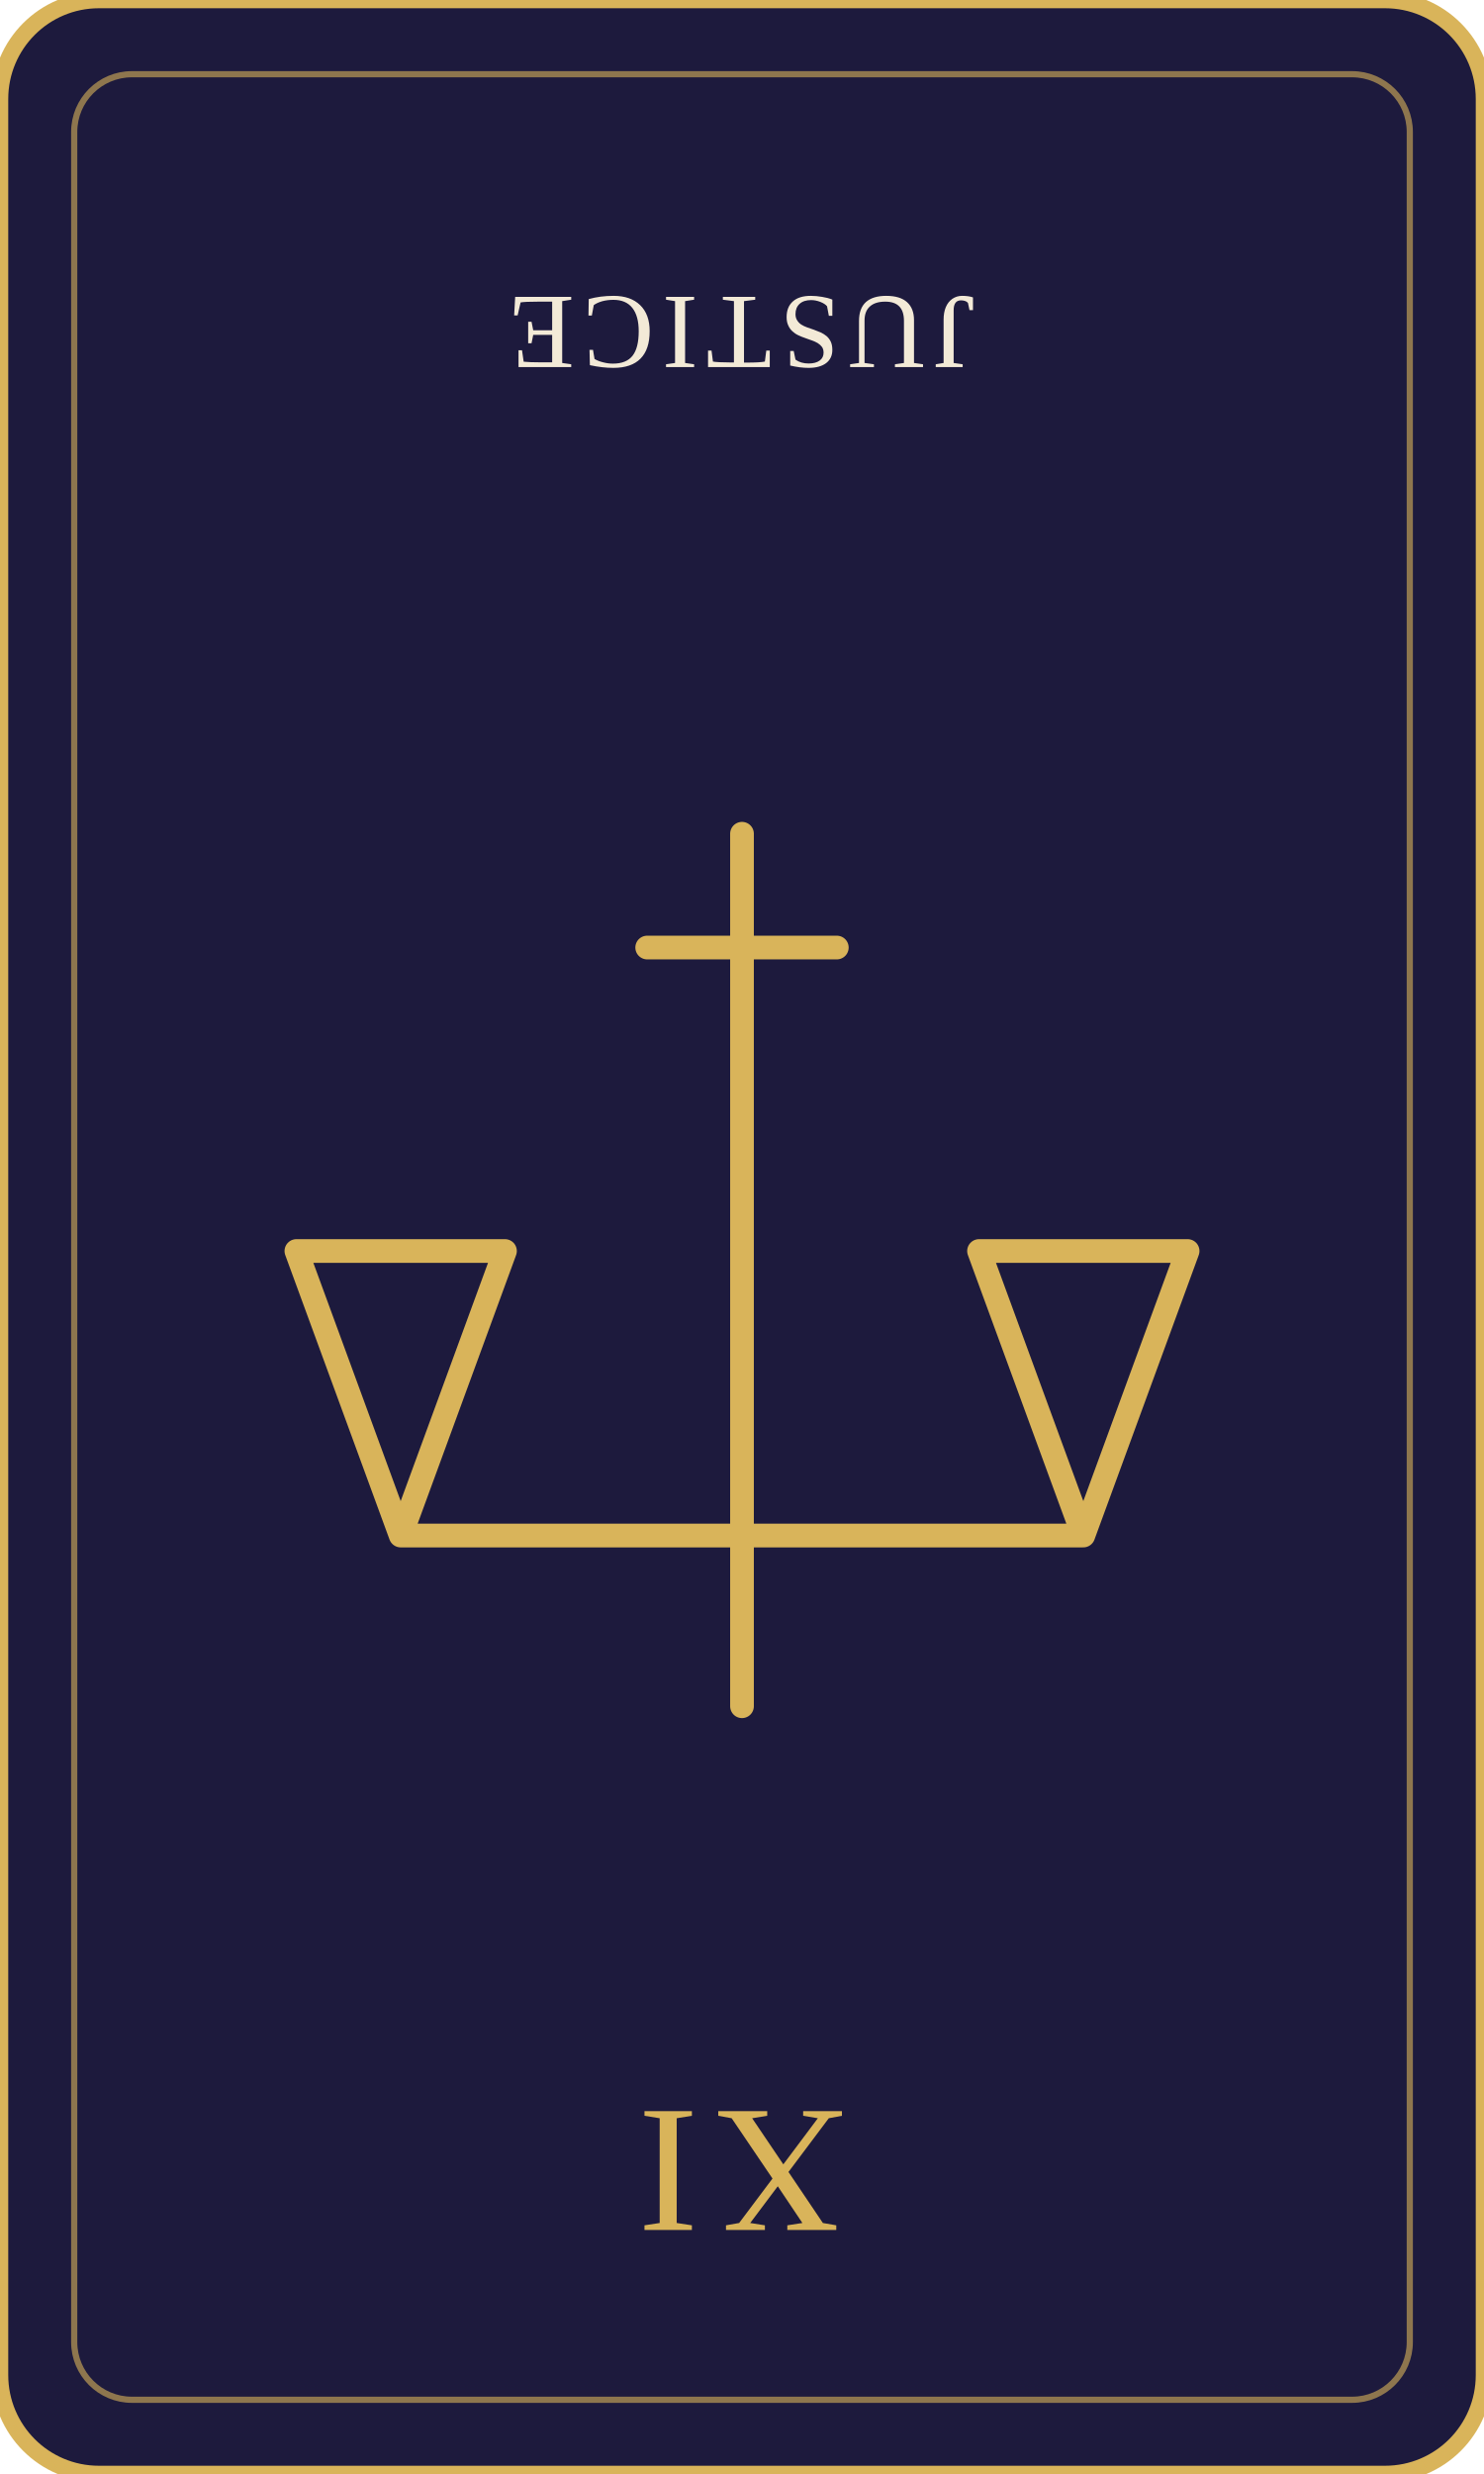
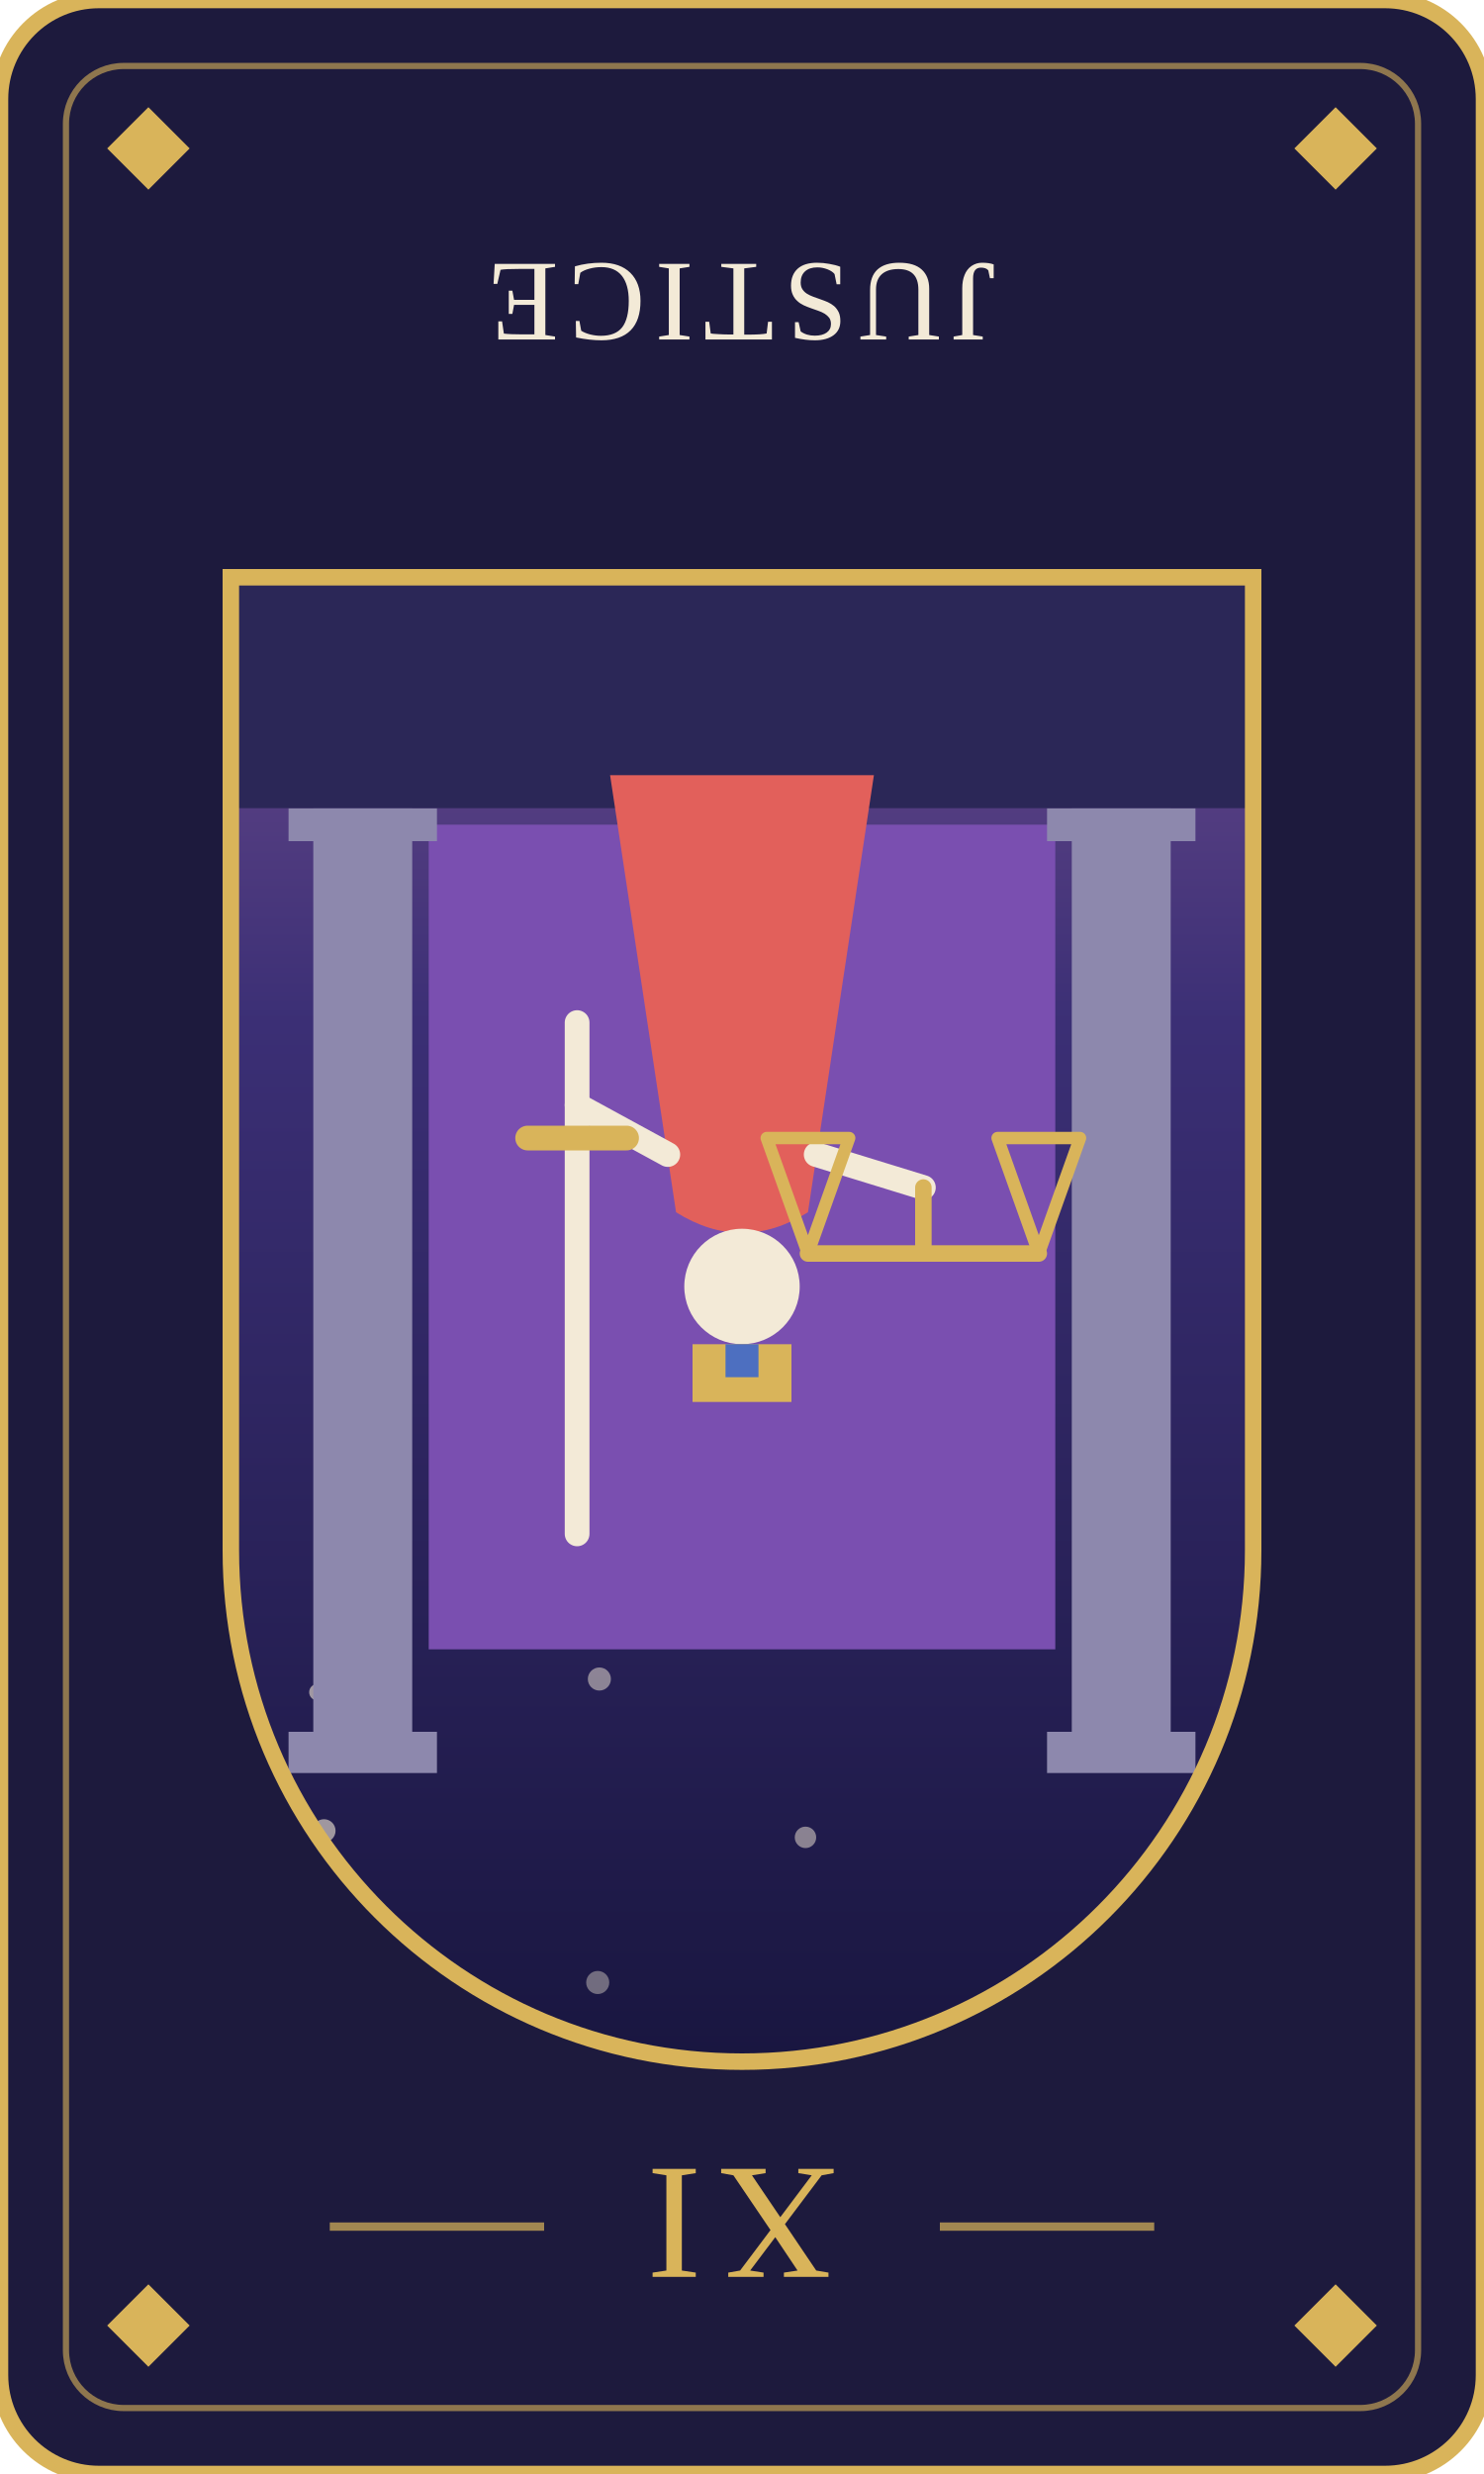
<svg xmlns="http://www.w3.org/2000/svg" width="180" height="300" viewBox="0 0 180 300">
  <g transform="rotate(180 90 150)">
+     <defs>
+       <linearGradient id="ds-sky" x1="0" y1="0" x2="0" y2="1">
+         <stop offset="0" stop-color="#191640" />
+         <stop offset="0.7" stop-color="#3b2f75" />
+         <stop offset="1" stop-color="#6a4a8c" />
+       </linearGradient>
+       <clipPath id="ds-arch">
+         <path d="M-62 78V-40A62 62 0 0 1 62 -40V78Z" />
+       </clipPath>
+     </defs>
    <rect width="180" height="300" rx="12" fill="#1d1a3d" stroke="#d9b45a" stroke-width="2" />
-     <rect x="9" y="9" width="162" height="282" rx="7" fill="none" stroke="#d9b45a" stroke-width="0.75" opacity="0.6" />
-     <text x="90" y="44" font-family="Georgia, 'Times New Roman', serif" font-size="22" font-weight="normal" fill="#d9b45a" text-anchor="middle" letter-spacing="2" opacity="1">XI</text>
-     <g transform="translate(90 146) scale(1.15)" fill="none" stroke="#d9b45a" color="#d9b45a" stroke-width="2.5" stroke-linejoin="round" stroke-linecap="round">
-       <path d="M0 -46V46M-10 34H10M-36 -28H36M-36 -28L-47 2H-25ZM36 -28L25 2H47Z" />
+     <rect x="8" y="8" width="164" height="284" rx="7" fill="none" stroke="#d9b45a" stroke-width="0.75" opacity="0.6" />
+     <path d="M18 13L23 18L18 23L13 18Z" fill="#d9b45a" />
+     <path d="M162 13L167 18L162 23L157 18Z" fill="#d9b45a" />
+     <path d="M18 277L23 282L18 287L13 282Z" fill="#d9b45a" />
+     <path d="M162 277L167 282L162 287L157 282Z" fill="#d9b45a" />
+     <path d="M40 30H66M114 30H140" stroke="#d9b45a" stroke-width="1" opacity="0.7" />
+     <text x="90" y="37" font-family="Georgia, 'Times New Roman', serif" font-size="20" font-weight="normal" fill="#d9b45a" text-anchor="middle" letter-spacing="2" opacity="1">XI</text>
+     <g transform="translate(90 152)">
+       <path d="M-62 78V-40A62 62 0 0 1 62 -40V78Z" fill="url(#ds-sky)" />
+       <g clip-path="url(#ds-arch)">
+         <circle cx="51.5" cy="-57.2" r="1" fill="#f3ead7" opacity="0.6" />
+         <circle cx="-47.2" cy="-33.2" r="1.1" fill="#f3ead7" opacity="0.4" />
+         <circle cx="6.2" cy="-3.3" r="1.3" fill="#f3ead7" opacity="0.3" />
+         <circle cx="17.3" cy="-55.6" r="1.4" fill="#f3ead7" opacity="0.5" />
+         <circle cx="35.5" cy="-38.7" r="0.7" fill="#f3ead7" opacity="0.4" />
+         <circle cx="56.1" cy="-70" r="1.1" fill="#f3ead7" opacity="0.4" />
+         <circle cx="17.5" cy="-92.4" r="1.4" fill="#f3ead7" opacity="0.4" />
+         <circle cx="50.7" cy="-74" r="1.4" fill="#f3ead7" opacity="0.6" />
+         <circle cx="-23.5" cy="-16.1" r="0.7" fill="#f3ead7" opacity="0.6" />
+         <circle cx="-7.7" cy="-74.8" r="1.3" fill="#f3ead7" opacity="0.5" />
+         <circle cx="-7.4" cy="17.9" r="0.9" fill="#f3ead7" opacity="0.4" />
+         <circle cx="10.9" cy="-22.6" r="1.2" fill="#f3ead7" opacity="0.5" />
+         <circle cx="-42.3" cy="-57.8" r="0.8" fill="#f3ead7" opacity="0.4" />
+         <circle cx="36.9" cy="-14.1" r="0.8" fill="#f3ead7" opacity="0.4" />
+         <rect x="-38" y="-52" width="76" height="100" fill="#7a4fb0" />
+         <rect x="-52" y="-62" width="12" height="112" fill="#8d88ad" />
+         <rect x="-55" y="-67" width="18" height="5" fill="#8d88ad" />
+         <rect x="-55" y="46" width="18" height="4" fill="#8d88ad" />
+         <rect x="40" y="-62" width="12" height="112" fill="#8d88ad" />
+         <rect x="37" y="-67" width="18" height="5" fill="#8d88ad" />
+         <rect x="37" y="46" width="18" height="4" fill="#8d88ad" />
+         <rect x="-62" y="50" width="124" height="30" fill="#2b2757" />
+         <g transform="translate(0 54) scale(1)">
+           <path d="M-8 -53Q0 -58 8 -53L16 0H-16Z" fill="#e2605b" />
+           <circle cx="0" cy="-62" r="7" fill="#f3ead7" />
+           <rect x="-6" y="-76" width="12" height="7" fill="#d9b45a" />
+           <rect x="-2" y="-73" width="4" height="4" fill="#4d6fc0" />
+           <path d="M9 -46L20 -40" fill="none" stroke="#f3ead7" stroke-width="3" stroke-linecap="round" stroke-linejoin="round" />
+           <path d="M20 -92V-30" fill="none" stroke="#f3ead7" stroke-width="3" stroke-linecap="round" stroke-linejoin="round" />
+           <path d="M14 -44H26" fill="none" stroke="#d9b45a" stroke-width="3" stroke-linecap="round" stroke-linejoin="round" />
+           <path d="M-9 -46L-22 -50" fill="none" stroke="#f3ead7" stroke-width="3" stroke-linecap="round" stroke-linejoin="round" />
+           <path d="M-22 -50V-58M-36 -58H-8" fill="none" stroke="#d9b45a" stroke-width="2" stroke-linecap="round" stroke-linejoin="round" />
+           <path d="M-36 -58L-41 -44H-31ZM-8 -58L-13 -44H-3Z" fill="none" stroke="#d9b45a" stroke-width="1.5" stroke-linecap="round" stroke-linejoin="round" />
+         </g>
+       </g>
+       <path d="M-62 78V-40A62 62 0 0 1 62 -40V78Z" fill="none" stroke="#d9b45a" stroke-width="2" />
    </g>
-     <text x="90" y="264" font-family="Georgia, 'Times New Roman', serif" font-size="13" font-weight="normal" fill="#f3ead7" text-anchor="middle" letter-spacing="1" opacity="1">JUSTICE</text>
+     <text x="90" y="268" font-family="Georgia, 'Times New Roman', serif" font-size="14" font-weight="normal" fill="#f3ead7" text-anchor="middle" letter-spacing="1.2" opacity="1">JUSTICE</text>
  </g>
</svg>
